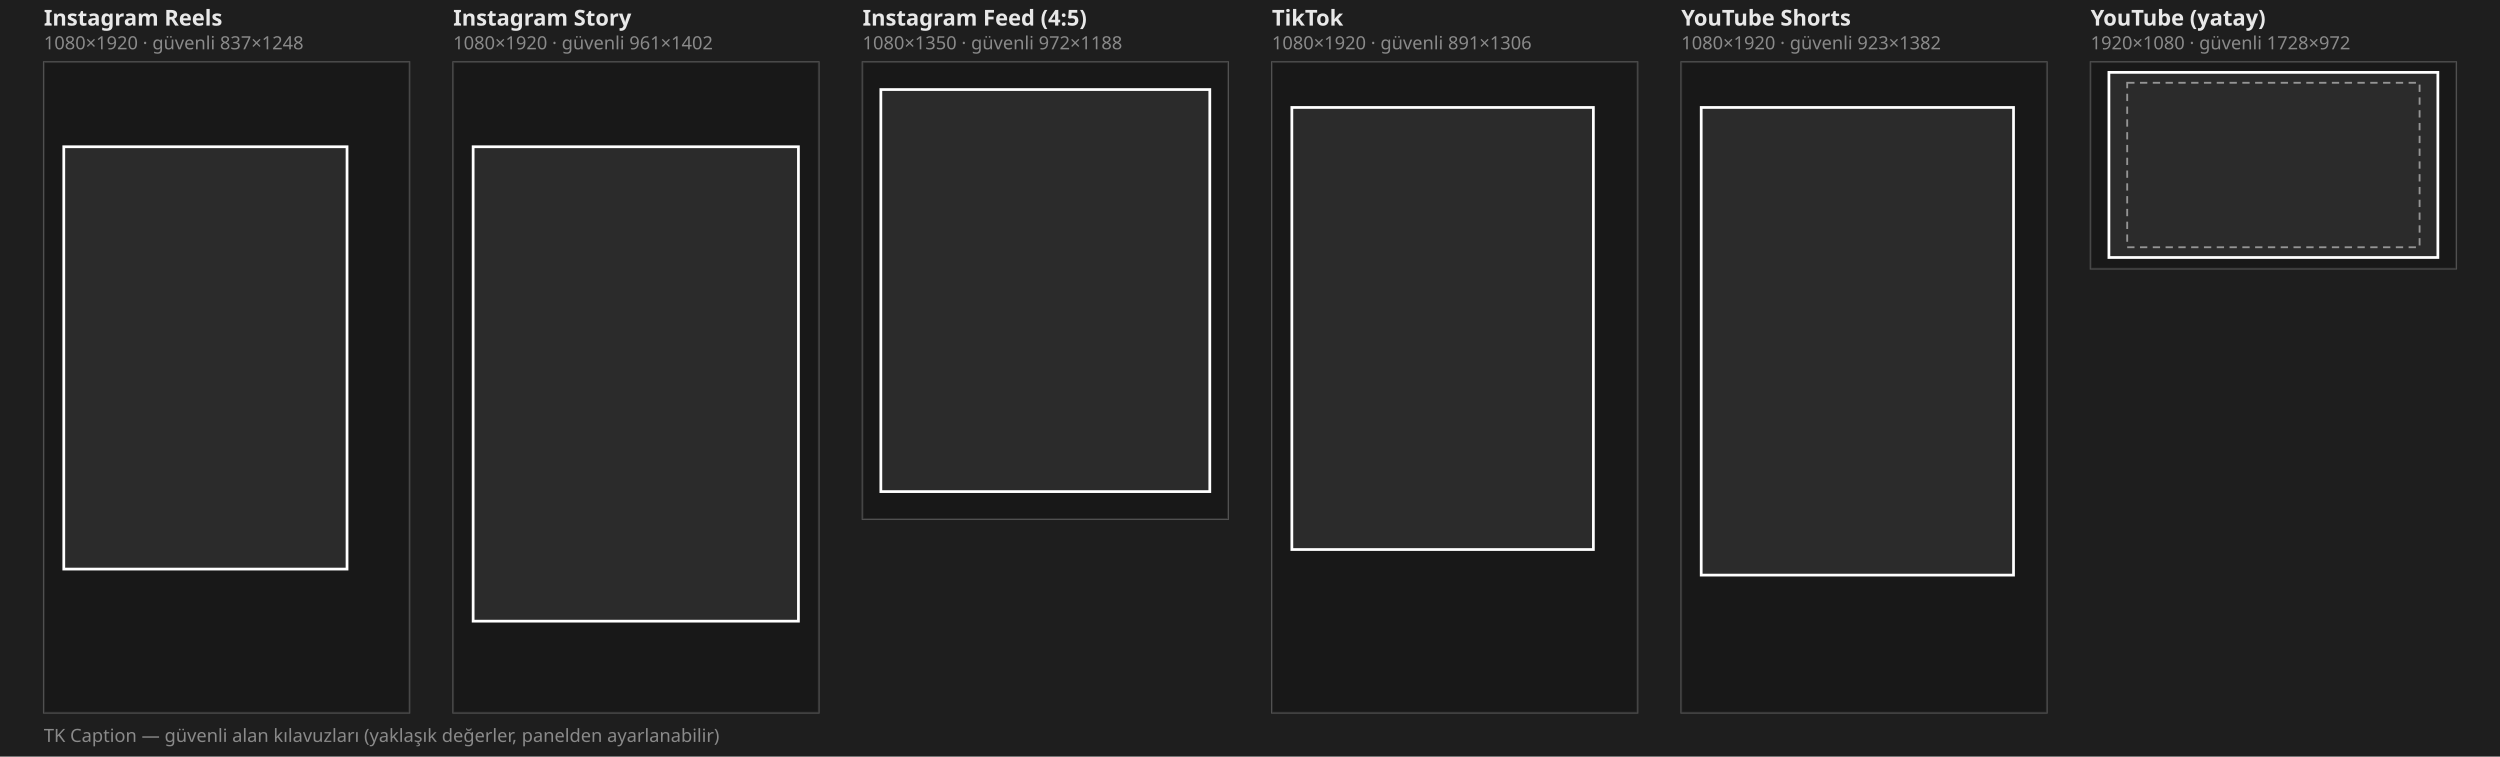
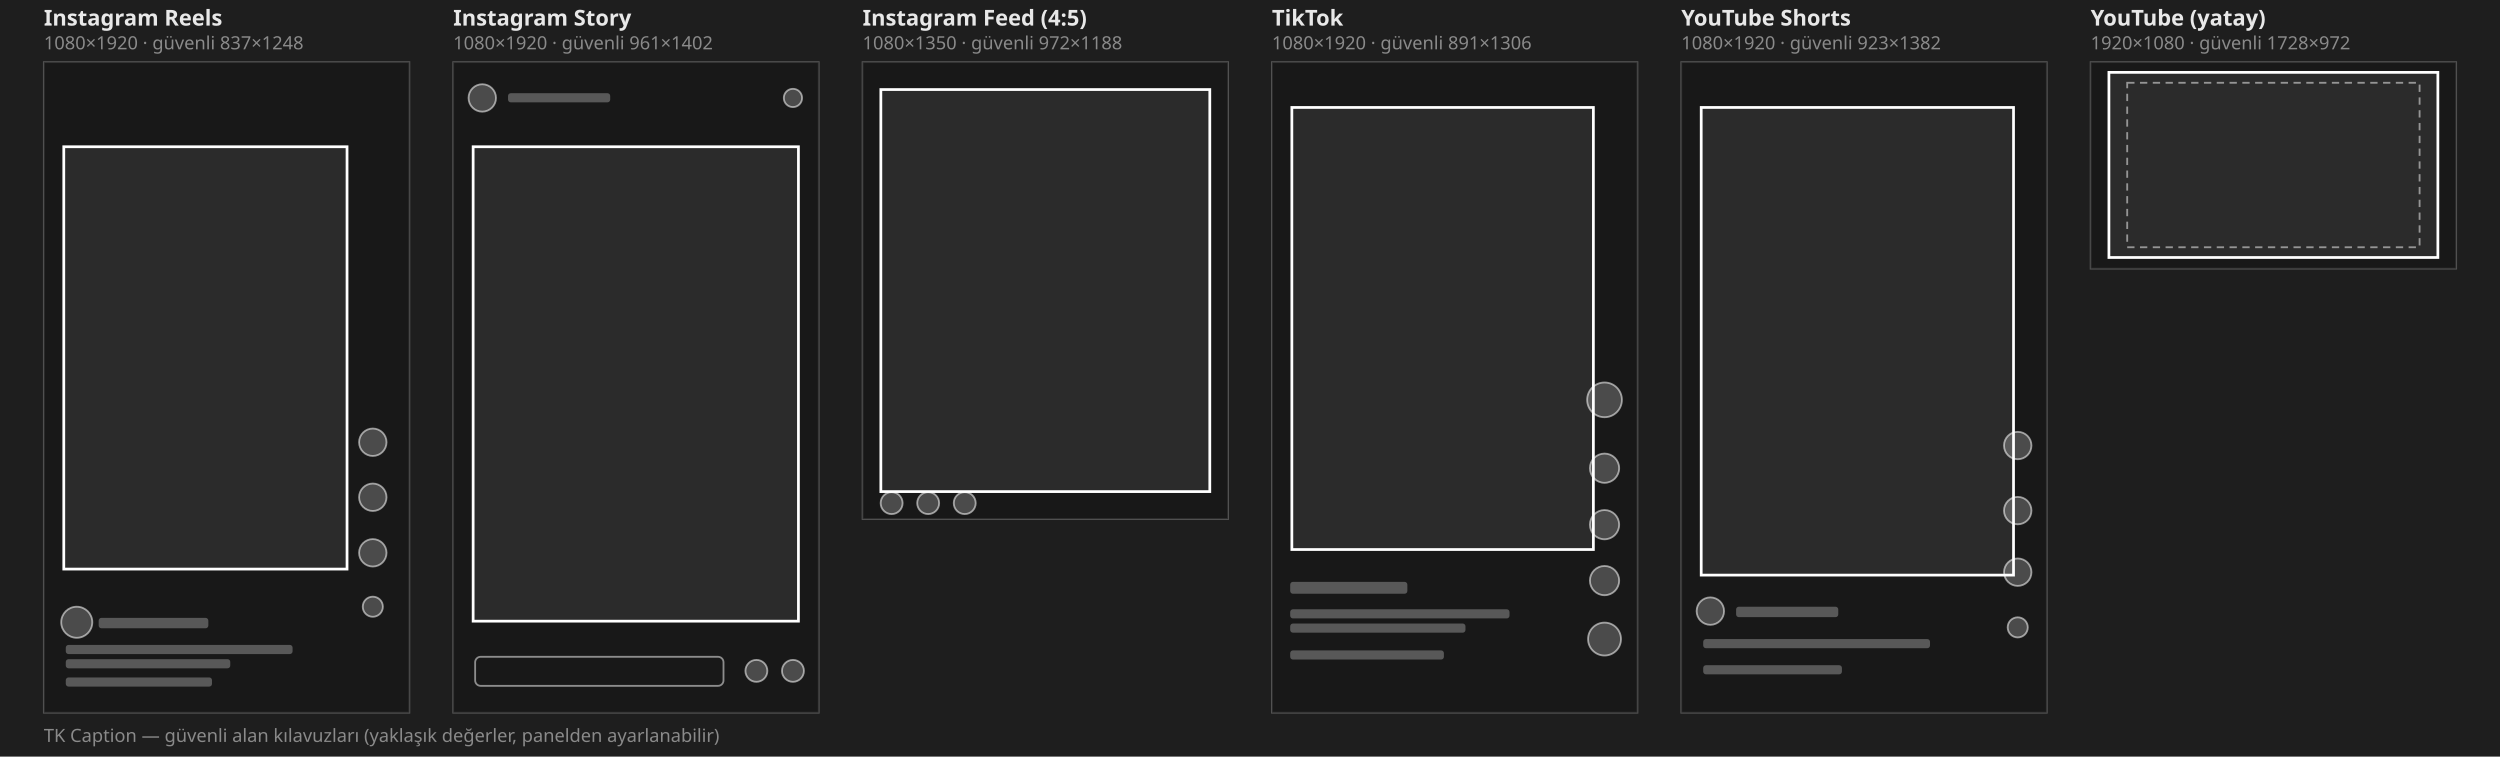
<svg xmlns="http://www.w3.org/2000/svg" width="1368" height="414" viewBox="0 0 1368 414">
  <rect width="1368" height="414" fill="#1e1e1e" />
  <g transform="translate(24,34)">
    <rect width="200" height="356" fill="#2b2b2b" stroke="#555" />
    <path fill="rgba(0,0,0,0.45)" fill-rule="evenodd" d="M0,0 H200 V356 H0 Z M10.9,46.3 h155.0 v231.1 h-155.0 Z" />
    <rect x="10.9" y="46.3" width="155.0" height="231.1" fill="none" stroke="#fff" stroke-width="1.5" />
+     <circle cx="180.0" cy="208.0" r="7.5" fill="rgba(255,255,255,0.22)" stroke="rgba(255,255,255,0.55)" stroke-width="1" />
+     <circle cx="180.0" cy="238.1" r="7.5" fill="rgba(255,255,255,0.22)" stroke="rgba(255,255,255,0.55)" stroke-width="1" />
+     <circle cx="180.0" cy="268.5" r="7.5" fill="rgba(255,255,255,0.22)" stroke="rgba(255,255,255,0.55)" stroke-width="1" />
+     <circle cx="180.0" cy="298.0" r="5.5" fill="rgba(255,255,255,0.22)" stroke="rgba(255,255,255,0.55)" stroke-width="1" />
+     <circle cx="18.0" cy="306.5" r="8.5" fill="rgba(255,255,255,0.22)" stroke="rgba(255,255,255,0.55)" stroke-width="1" />
+     <rect x="30.0" y="304.1" width="60.0" height="5.7" rx="1.5" fill="rgba(255,255,255,0.28)" />
+     <rect x="12.0" y="318.9" width="124.1" height="5.0" rx="1.5" fill="rgba(255,255,255,0.28)" />
+     <rect x="12.0" y="326.7" width="90.0" height="5.0" rx="1.5" fill="rgba(255,255,255,0.28)" />
+     <rect x="12.0" y="336.7" width="80.0" height="5.0" rx="1.5" fill="rgba(255,255,255,0.28)" />
  </g>
  <text x="24" y="14" fill="#e8e8e8" font-family="sans-serif" font-size="12" font-weight="600">Instagram Reels</text>
  <text x="24" y="27" fill="#8a8a8a" font-family="sans-serif" font-size="10">1080×1920  ·  güvenli 837×1248</text>
  <g transform="translate(248,34)">
    <rect width="200" height="356" fill="#2b2b2b" stroke="#555" />
    <path fill="rgba(0,0,0,0.45)" fill-rule="evenodd" d="M0,0 H200 V356 H0 Z M10.9,46.3 h178.0 v259.6 h-178.0 Z" />
    <rect x="10.9" y="46.3" width="178.0" height="259.6" fill="none" stroke="#fff" stroke-width="1.5" />
+     <circle cx="15.9" cy="19.6" r="7.5" fill="rgba(255,255,255,0.22)" stroke="rgba(255,255,255,0.55)" stroke-width="1" />
+     <rect x="30.0" y="17.0" width="55.9" height="5.0" rx="1.5" fill="rgba(255,255,255,0.28)" />
+     <circle cx="185.9" cy="19.6" r="5.0" fill="rgba(255,255,255,0.22)" stroke="rgba(255,255,255,0.55)" stroke-width="1" />
+     <rect x="12.0" y="325.4" width="135.9" height="15.9" rx="3" fill="none" stroke="rgba(255,255,255,0.5)" stroke-width="1" />
+     <circle cx="165.9" cy="333.1" r="6.0" fill="rgba(255,255,255,0.22)" stroke="rgba(255,255,255,0.55)" stroke-width="1" />
+     <circle cx="185.9" cy="333.1" r="6.0" fill="rgba(255,255,255,0.22)" stroke="rgba(255,255,255,0.55)" stroke-width="1" />
  </g>
  <text x="248" y="14" fill="#e8e8e8" font-family="sans-serif" font-size="12" font-weight="600">Instagram Story</text>
  <text x="248" y="27" fill="#8a8a8a" font-family="sans-serif" font-size="10">1080×1920  ·  güvenli 961×1402</text>
  <g transform="translate(472,34)">
    <rect width="200" height="250" fill="#2b2b2b" stroke="#555" />
    <path fill="rgba(0,0,0,0.45)" fill-rule="evenodd" d="M0,0 H200 V250 H0 Z M10.0,15.0 h180.0 v220.0 h-180.0 Z" />
    <rect x="10.0" y="15.0" width="180.0" height="220.0" fill="none" stroke="#fff" stroke-width="1.5" />
+     <circle cx="15.9" cy="241.3" r="6.0" fill="rgba(255,255,255,0.22)" stroke="rgba(255,255,255,0.55)" stroke-width="1" />
+     <circle cx="35.9" cy="241.3" r="6.0" fill="rgba(255,255,255,0.22)" stroke="rgba(255,255,255,0.55)" stroke-width="1" />
+     <circle cx="55.9" cy="241.3" r="6.0" fill="rgba(255,255,255,0.22)" stroke="rgba(255,255,255,0.55)" stroke-width="1" />
  </g>
  <text x="472" y="14" fill="#e8e8e8" font-family="sans-serif" font-size="12" font-weight="600">Instagram Feed (4:5)</text>
  <text x="472" y="27" fill="#8a8a8a" font-family="sans-serif" font-size="10">1080×1350  ·  güvenli 972×1188</text>
  <g transform="translate(696,34)">
    <rect width="200" height="356" fill="#2b2b2b" stroke="#555" />
    <path fill="rgba(0,0,0,0.45)" fill-rule="evenodd" d="M0,0 H200 V356 H0 Z M10.9,24.8 h165.0 v241.9 h-165.0 Z" />
    <rect x="10.9" y="24.8" width="165.0" height="241.9" fill="none" stroke="#fff" stroke-width="1.5" />
+     <circle cx="182.0" cy="184.8" r="9.5" fill="rgba(255,255,255,0.22)" stroke="rgba(255,255,255,0.55)" stroke-width="1" />
+     <circle cx="182.0" cy="222.2" r="8.0" fill="rgba(255,255,255,0.22)" stroke="rgba(255,255,255,0.55)" stroke-width="1" />
+     <circle cx="182.0" cy="253.1" r="8.0" fill="rgba(255,255,255,0.22)" stroke="rgba(255,255,255,0.55)" stroke-width="1" />
+     <circle cx="182.0" cy="283.7" r="8.0" fill="rgba(255,255,255,0.22)" stroke="rgba(255,255,255,0.55)" stroke-width="1" />
+     <circle cx="182.0" cy="315.7" r="9.0" fill="rgba(255,255,255,0.22)" stroke="rgba(255,255,255,0.55)" stroke-width="1" />
+     <rect x="10.0" y="284.4" width="64.1" height="6.5" rx="1.5" fill="rgba(255,255,255,0.28)" />
+     <rect x="10.0" y="299.4" width="120.0" height="5.0" rx="1.5" fill="rgba(255,255,255,0.28)" />
+     <rect x="10.0" y="307.2" width="95.9" height="5.0" rx="1.5" fill="rgba(255,255,255,0.28)" />
+     <rect x="10.0" y="321.9" width="84.1" height="5.0" rx="1.5" fill="rgba(255,255,255,0.28)" />
  </g>
  <text x="696" y="14" fill="#e8e8e8" font-family="sans-serif" font-size="12" font-weight="600">TikTok</text>
  <text x="696" y="27" fill="#8a8a8a" font-family="sans-serif" font-size="10">1080×1920  ·  güvenli 891×1306</text>
  <g transform="translate(920,34)">
    <rect width="200" height="356" fill="#2b2b2b" stroke="#555" />
    <path fill="rgba(0,0,0,0.45)" fill-rule="evenodd" d="M0,0 H200 V356 H0 Z M10.9,24.8 h170.9 v255.9 h-170.9 Z" />
    <rect x="10.9" y="24.8" width="170.9" height="255.9" fill="none" stroke="#fff" stroke-width="1.5" />
+     <circle cx="184.1" cy="209.8" r="7.5" fill="rgba(255,255,255,0.22)" stroke="rgba(255,255,255,0.55)" stroke-width="1" />
+     <circle cx="184.1" cy="245.4" r="7.5" fill="rgba(255,255,255,0.22)" stroke="rgba(255,255,255,0.55)" stroke-width="1" />
+     <circle cx="184.1" cy="279.1" r="7.5" fill="rgba(255,255,255,0.22)" stroke="rgba(255,255,255,0.55)" stroke-width="1" />
+     <circle cx="184.1" cy="309.3" r="5.5" fill="rgba(255,255,255,0.22)" stroke="rgba(255,255,255,0.55)" stroke-width="1" />
+     <circle cx="15.9" cy="300.4" r="7.5" fill="rgba(255,255,255,0.22)" stroke="rgba(255,255,255,0.55)" stroke-width="1" />
+     <rect x="30.0" y="298.0" width="55.9" height="5.7" rx="1.5" fill="rgba(255,255,255,0.28)" />
+     <rect x="12.0" y="315.7" width="124.1" height="5.0" rx="1.5" fill="rgba(255,255,255,0.28)" />
+     <rect x="12.0" y="330.0" width="75.9" height="5.0" rx="1.5" fill="rgba(255,255,255,0.28)" />
  </g>
  <text x="920" y="14" fill="#e8e8e8" font-family="sans-serif" font-size="12" font-weight="600">YouTube Shorts</text>
  <text x="920" y="27" fill="#8a8a8a" font-family="sans-serif" font-size="10">1080×1920  ·  güvenli 923×1382</text>
  <g transform="translate(1144,34)">
    <rect width="200" height="113" fill="#2b2b2b" stroke="#555" />
    <path fill="rgba(0,0,0,0.45)" fill-rule="evenodd" d="M0,0 H200 V113 H0 Z M10.0,5.6 h180.0 v101.3 h-180.0 Z" />
    <rect x="10.0" y="5.6" width="180.0" height="101.3" fill="none" stroke="#fff" stroke-width="1.5" />
    <rect x="20.0" y="11.3" width="160.0" height="90.0" fill="none" stroke="rgba(255,255,255,0.5)" stroke-width="1" stroke-dasharray="4 3" />
  </g>
  <text x="1144" y="14" fill="#e8e8e8" font-family="sans-serif" font-size="12" font-weight="600">YouTube (yatay)</text>
  <text x="1144" y="27" fill="#8a8a8a" font-family="sans-serif" font-size="10">1920×1080  ·  güvenli 1728×972</text>
  <text x="24" y="406" fill="#8a8a8a" font-family="sans-serif" font-size="10">
TK Caption — güvenli alan kılavuzları (yaklaşık değerler, panelden ayarlanabilir)
</text>
</svg>
